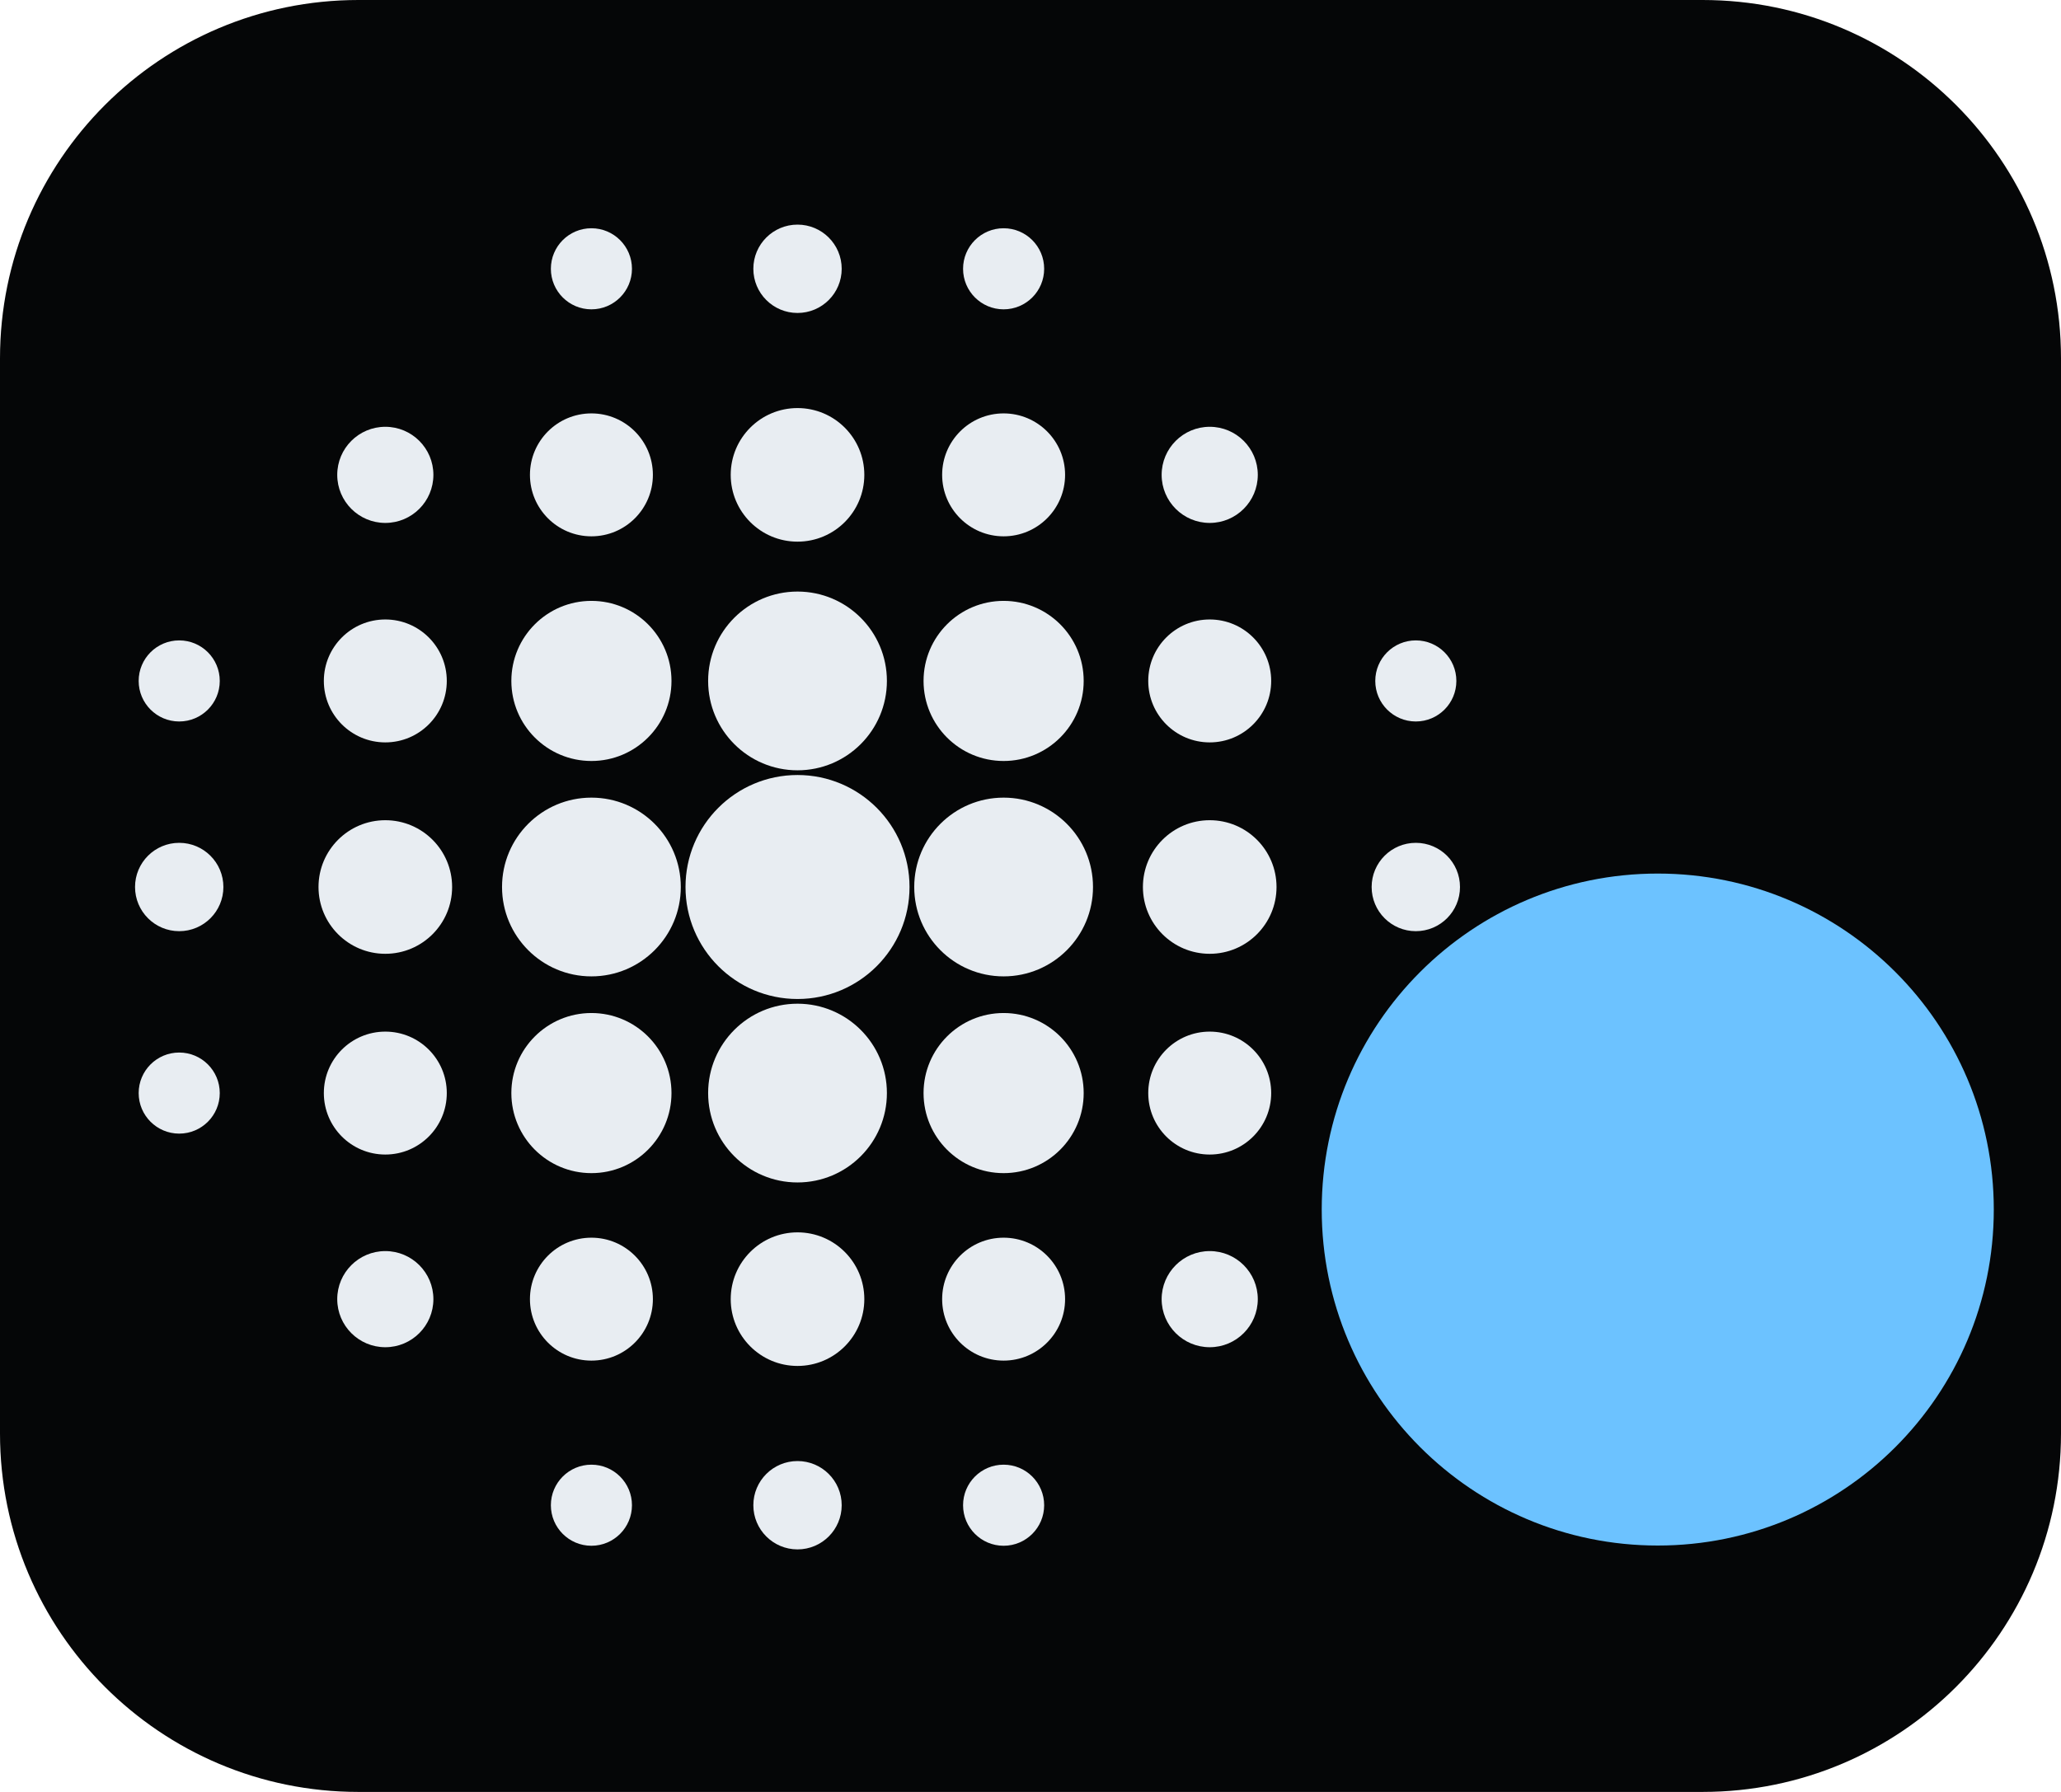
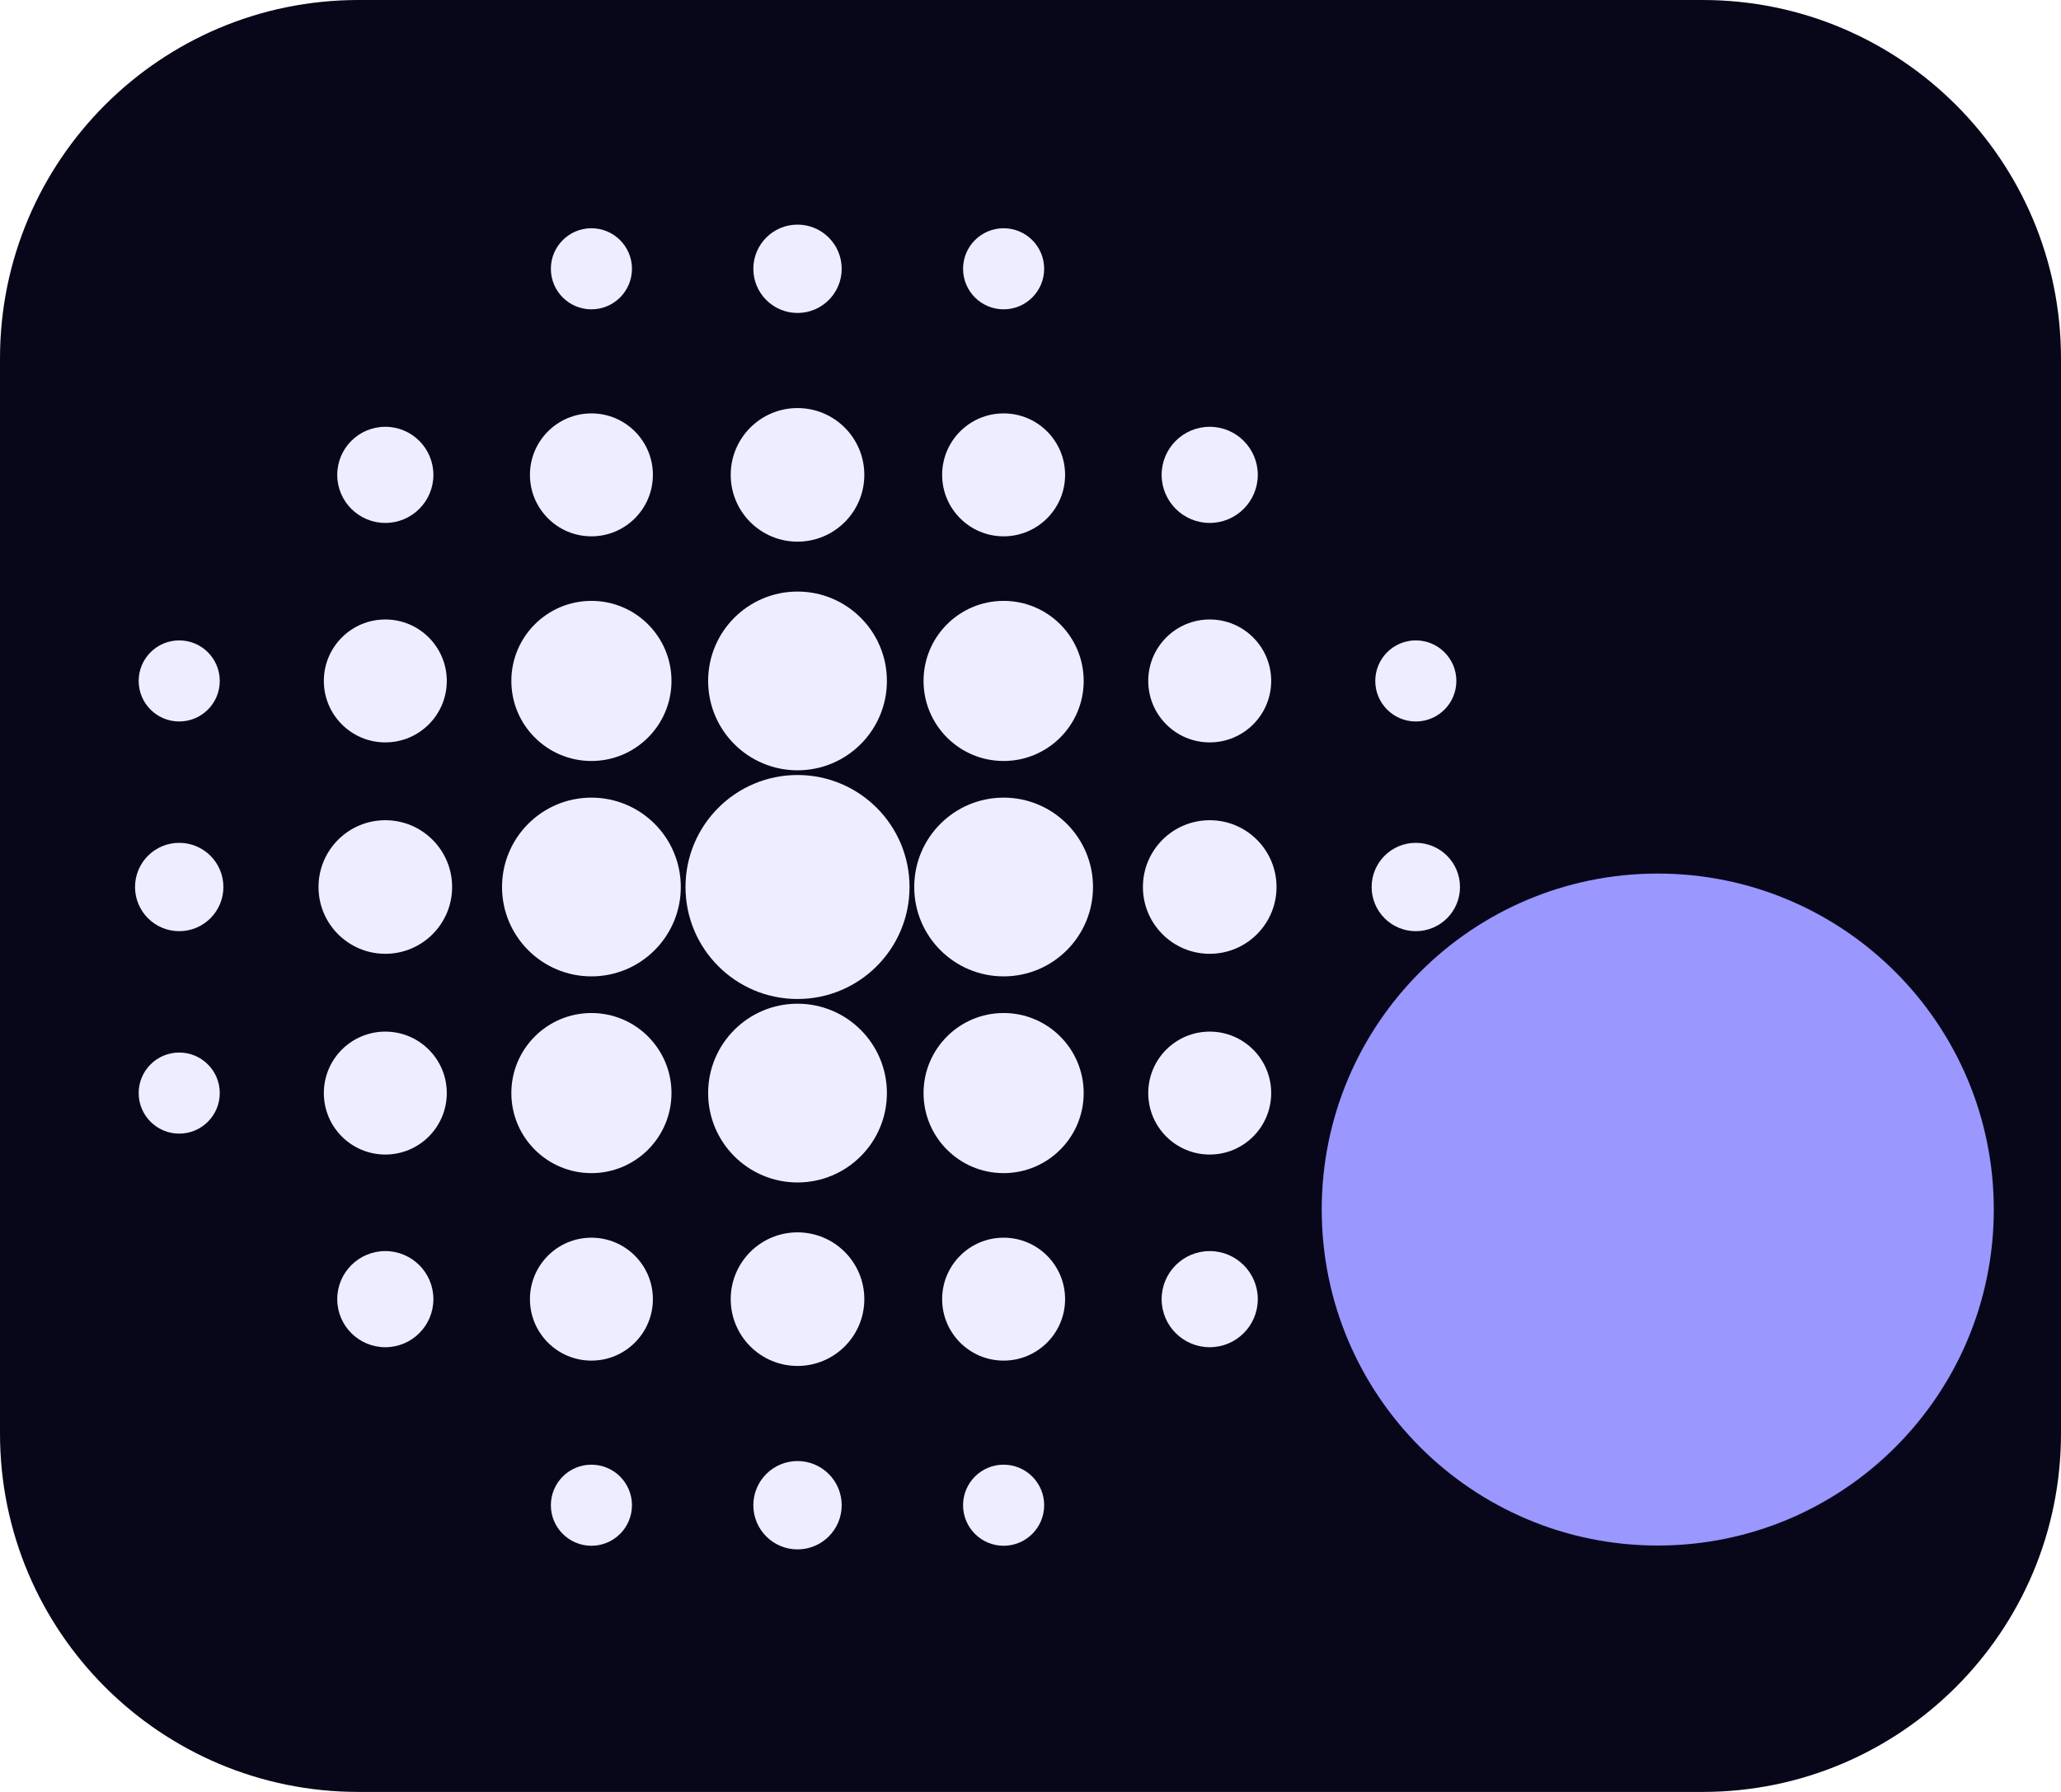
<svg xmlns="http://www.w3.org/2000/svg" viewBox="0 0 46 40">
-   <rect width="46" height="40" rx="8" fill="#050607" />
-   <g fill="#e8edf2">
+   <rect width="46" height="40" rx="8" fill="#08071a" />
+   <g fill="#eeedff">
    <circle cx="13.2" cy="6" r="0.905" />
    <circle cx="17.8" cy="6" r="0.986" />
    <circle cx="22.4" cy="6" r="0.905" />
    <circle cx="8.6" cy="10.6" r="1.073" />
    <circle cx="13.2" cy="10.6" r="1.372" />
    <circle cx="17.8" cy="10.6" r="1.491" />
    <circle cx="22.4" cy="10.6" r="1.372" />
    <circle cx="27" cy="10.6" r="1.073" />
    <circle cx="4" cy="15.2" r="0.905" />
    <circle cx="8.6" cy="15.2" r="1.372" />
    <circle cx="13.2" cy="15.2" r="1.787" />
    <circle cx="17.8" cy="15.2" r="1.995" />
    <circle cx="22.4" cy="15.2" r="1.787" />
    <circle cx="27" cy="15.2" r="1.372" />
    <circle cx="31.6" cy="15.2" r="0.905" />
    <circle cx="4" cy="19.8" r="0.986" />
    <circle cx="8.6" cy="19.8" r="1.491" />
    <circle cx="13.2" cy="19.8" r="1.995" />
    <circle cx="17.8" cy="19.8" r="2.5" />
    <circle cx="22.4" cy="19.8" r="1.995" />
    <circle cx="27" cy="19.8" r="1.491" />
    <circle cx="31.6" cy="19.8" r="0.986" />
    <circle cx="4" cy="24.4" r="0.905" />
    <circle cx="8.6" cy="24.4" r="1.372" />
    <circle cx="13.2" cy="24.4" r="1.787" />
    <circle cx="17.8" cy="24.4" r="1.995" />
    <circle cx="22.4" cy="24.4" r="1.787" />
    <circle cx="27" cy="24.4" r="1.372" />
    <circle cx="31.6" cy="24.4" r="0.905" />
    <circle cx="8.6" cy="29" r="1.073" />
    <circle cx="13.2" cy="29" r="1.372" />
    <circle cx="17.8" cy="29" r="1.491" />
    <circle cx="22.4" cy="29" r="1.372" />
    <circle cx="27" cy="29" r="1.073" />
    <circle cx="13.2" cy="33.6" r="0.905" />
    <circle cx="17.8" cy="33.6" r="0.986" />
    <circle cx="22.4" cy="33.6" r="0.905" />
  </g>
-   <circle cx="37" cy="27" r="7.5" fill="#6cc2ff" />
+   <circle cx="37" cy="27" r="7.5" fill="#9a97ff" />
</svg>
